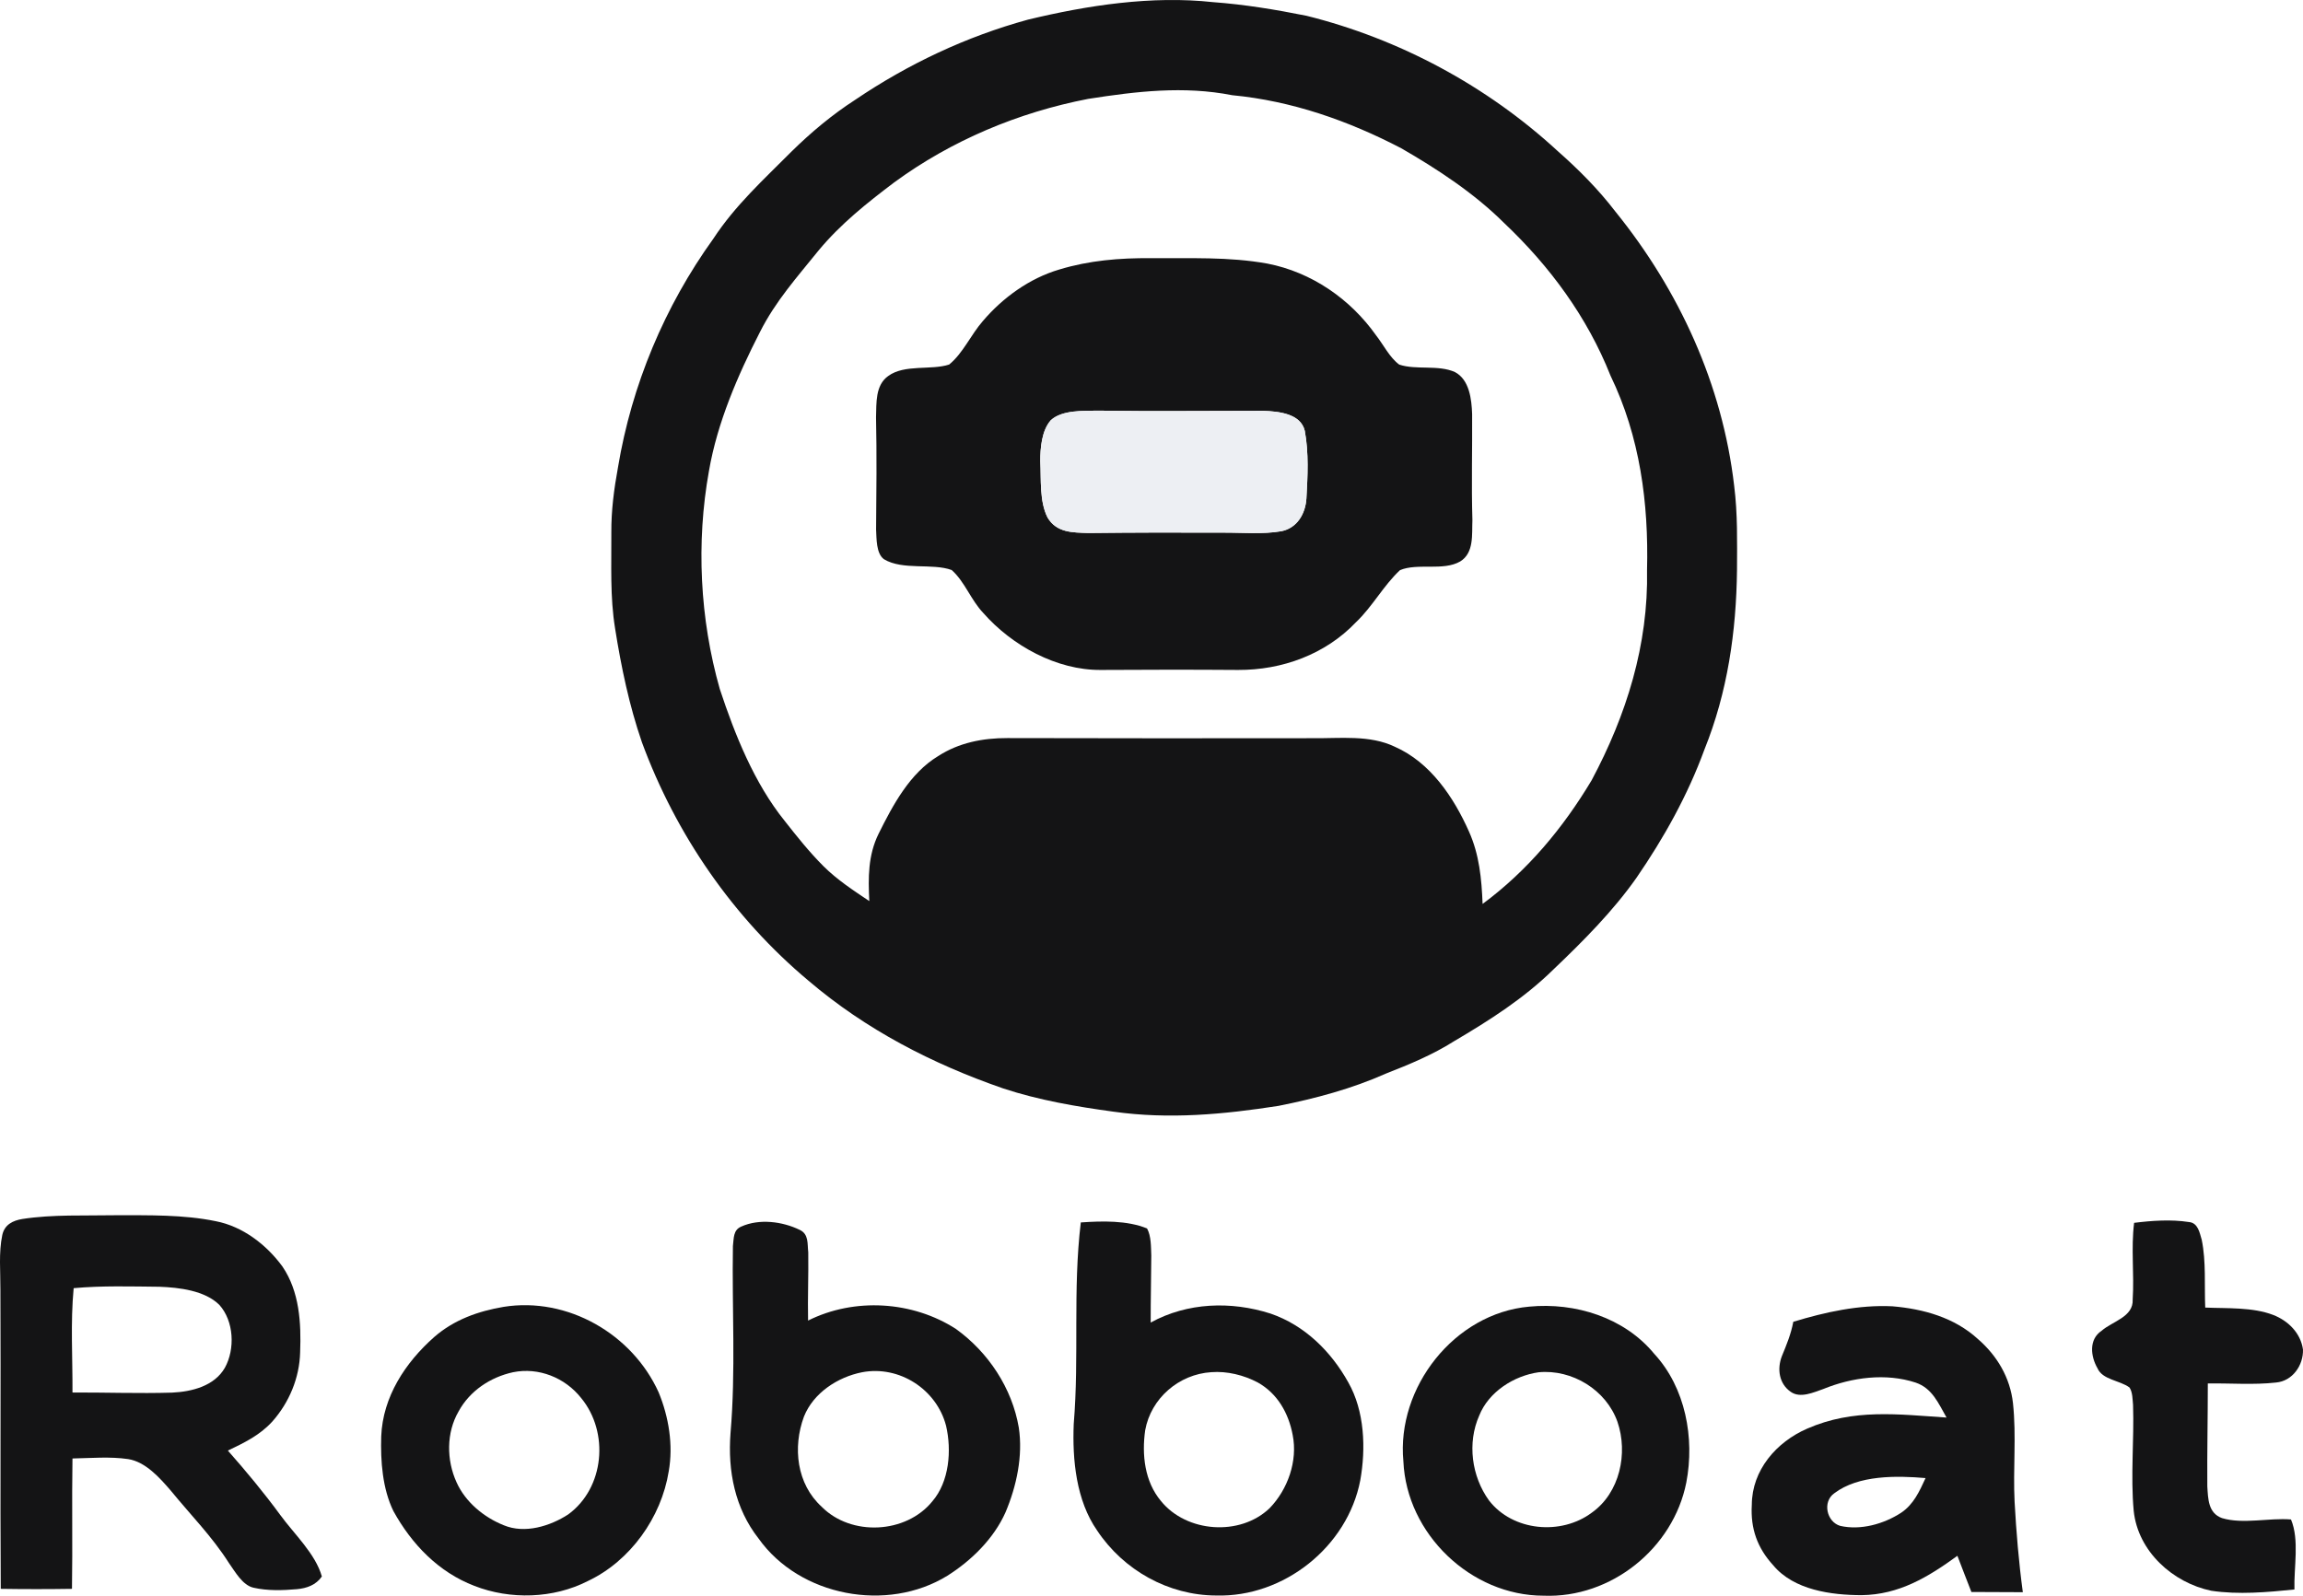
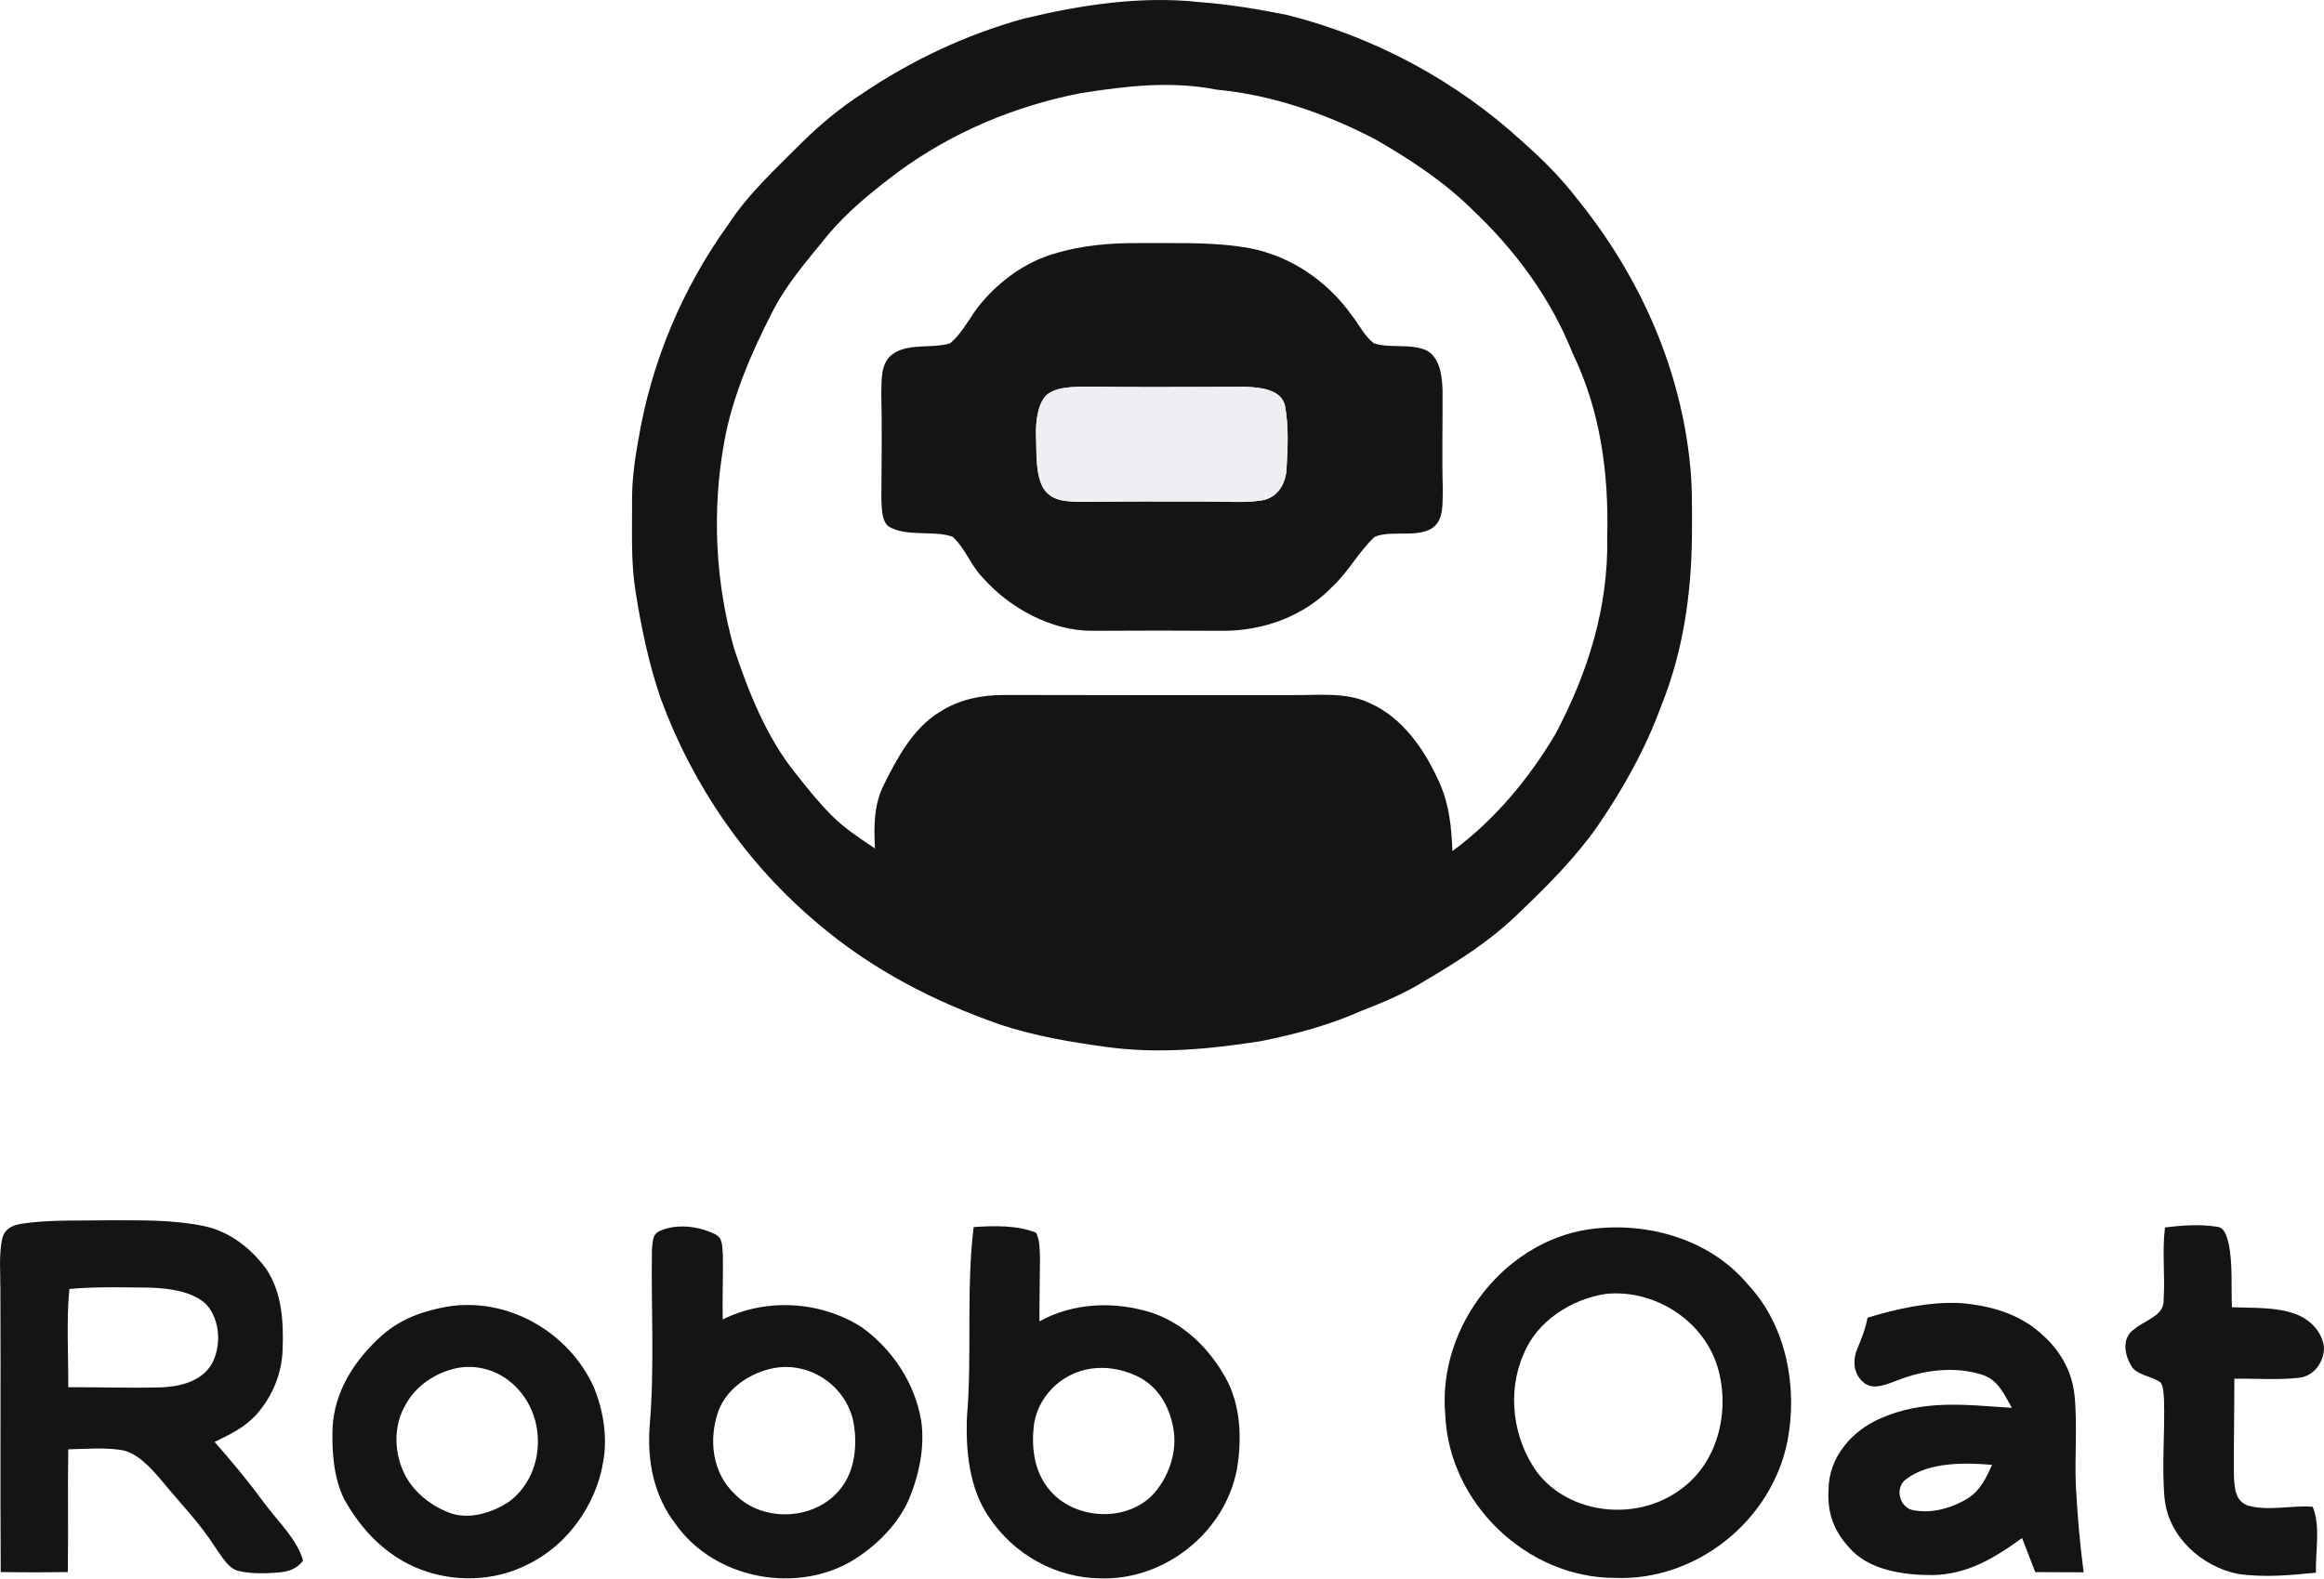
- <svg xmlns="http://www.w3.org/2000/svg" style="isolation:isolate" viewBox="134.83 251.11 738.775 512.054" width="738.775pt" height="512.054pt">
-   <g>
-     <path d=" M 836.99 643.23 C 839.92 643.46 840.44 646.65 841.12 648.93 C 842.56 655.96 841.94 663.53 842.24 670.68 C 849.22 670.98 857.44 670.51 864.01 673.03 C 868.86 674.89 872.85 678.85 873.6 684.14 C 873.75 689.19 870.26 694.25 864.97 694.73 C 857.75 695.54 850.33 694.92 843.07 695.03 C 843.07 706.03 842.83 717.04 842.91 728.04 C 843.16 732.05 843.17 736.64 847.64 738.24 C 854.39 740.27 862.79 738.08 869.75 738.67 C 872.51 745.19 870.64 754.11 870.86 761.14 C 862.11 762.03 852.93 762.84 844.2 761.55 C 831.83 758.98 820.66 748.91 819.3 735.93 C 818.26 724.7 819.46 713.22 819.09 701.95 C 818.91 700.18 818.97 697.82 817.93 696.31 C 814.77 694 809.27 693.86 807.68 690.15 C 805.48 686.36 804.84 680.9 808.98 678.14 C 812.46 675.07 819.26 673.71 818.97 668.08 C 819.5 659.91 818.4 651.71 819.43 643.49 C 825.19 642.78 831.23 642.34 836.99 643.23 Z " fill="rgb(20,20,21)" />
-     <path d=" M 741.91 670.27 C 751.83 671.11 761.76 673.87 769.27 680.73 C 775.46 686.07 779.67 693.15 780.57 701.37 C 781.7 711.82 780.56 722.5 781.09 733.01 C 781.62 742.7 782.43 752.39 783.73 762.01 C 778.23 761.97 772.73 761.96 767.23 761.94 C 765.68 758.09 764.26 754.19 762.74 750.33 C 753.35 757.16 744.03 762.81 732.01 762.96 C 722.28 762.94 710.25 761.33 703.64 753.35 C 698.54 747.78 696.34 741.56 696.79 733.97 C 696.83 722.82 704.7 713.8 714.56 709.52 C 729.41 703.03 743.66 704.94 759.26 705.97 C 756.66 701.44 754.7 696.56 749.34 694.75 C 739.77 691.61 728.92 693.06 719.73 696.81 C 716.61 697.89 712.37 699.87 709.31 697.74 C 705.51 695.14 704.85 690.37 706.43 686.28 C 707.93 682.64 709.37 679.15 710.1 675.24 C 720.32 672.13 731.16 669.73 741.91 670.27 Z  M 752.53 725.39 C 743.3 724.6 731 724.37 723.24 730.27 C 719.36 733.02 720.8 739.46 725.16 740.73 C 731.71 742.21 739.05 740.15 744.61 736.57 C 748.7 733.86 750.54 729.68 752.53 725.39 Z " fill="rgb(20,20,21)" />
-     <clipPath id="_clipPath_tx8PzZ1ccOhQhmhhIxY6BzW0fPI6r8eS">
-       <path d=" M 741.91 670.27 C 751.83 671.11 761.76 673.87 769.27 680.73 C 775.46 686.07 779.67 693.15 780.57 701.37 C 781.7 711.82 780.56 722.5 781.09 733.01 C 781.62 742.7 782.43 752.39 783.73 762.01 C 778.23 761.97 772.73 761.96 767.23 761.94 C 765.68 758.09 764.26 754.19 762.74 750.33 C 753.35 757.16 744.03 762.81 732.01 762.96 C 722.28 762.94 710.25 761.33 703.64 753.35 C 698.54 747.78 696.34 741.56 696.79 733.97 C 696.83 722.82 704.7 713.8 714.56 709.52 C 729.41 703.03 743.66 704.94 759.26 705.97 C 756.66 701.44 754.7 696.56 749.34 694.75 C 739.77 691.61 728.92 693.06 719.73 696.81 C 716.61 697.89 712.37 699.87 709.31 697.74 C 705.51 695.14 704.85 690.37 706.43 686.28 C 707.93 682.64 709.37 679.15 710.1 675.24 C 720.32 672.13 731.16 669.73 741.91 670.27 Z  M 752.53 725.39 C 743.3 724.6 731 724.37 723.24 730.27 C 719.36 733.02 720.8 739.46 725.16 740.73 C 731.71 742.21 739.05 740.15 744.61 736.57 C 748.7 733.86 750.54 729.68 752.53 725.39 Z " fill="rgb(20,20,21)" />
+ <svg xmlns="http://www.w3.org/2000/svg" style="isolation:isolate" viewBox="158.22 251.11 791.78 537.89">
+   <defs>
+     <clipPath id="_clipPath_zBdLYZdZyHpwLazojBfKH3XL66C37i57">
+       <rect x="158.225" y="251.11" width="791.775" height="537.89" />
    </clipPath>
-     <g clip-path="url(#_clipPath_tx8PzZ1ccOhQhmhhIxY6BzW0fPI6r8eS)">
-       <path d=" M 752.53 725.39 C 750.54 729.68 748.7 733.86 744.61 736.57 C 739.05 740.15 731.71 742.21 725.16 740.73 C 720.8 739.46 719.36 733.02 723.24 730.27 C 731 724.37 743.3 724.6 752.53 725.39 Z " fill="rgb(237,239,243)" />
+   </defs>
+   <g clip-path="url(#_clipPath_zBdLYZdZyHpwLazojBfKH3XL66C37i57)">
+     <g>
+       <path d=" M 566.621 251.8 C 576.671 252.54 586.681 254.19 596.551 256.17 C 626.391 263.59 654.461 278.68 677.081 299.53 C 683.831 305.48 690.181 311.85 695.661 319.01 C 716.131 344.32 729.981 374.51 733.751 406.98 C 734.891 416.04 734.691 424.9 734.661 434 C 734.431 453.8 731.641 473.18 724.211 491.62 C 718.841 506.3 711.241 519.93 702.401 532.79 C 694.881 543.49 685.241 553.16 675.791 562.17 C 666.291 571.5 655.251 578.52 643.851 585.24 C 637.001 589.57 629.601 592.64 622.081 595.58 C 611.051 600.49 599.431 603.59 587.621 605.95 C 569.981 608.7 552.451 610.34 534.651 607.82 C 522.821 606.21 510.601 604.12 499.251 600.36 C 476.501 592.48 455.211 581.49 436.821 565.81 C 412.631 545.55 394.261 518.87 383.371 489.29 C 379.301 477.51 376.721 465.11 374.771 452.81 C 373.111 442.59 373.621 432.59 373.561 422 C 373.511 414.94 374.421 408 375.691 401.08 C 380.091 374.64 390.631 349.44 406.291 327.69 C 413.301 316.99 422.421 308.73 431.361 299.74 C 437.631 293.57 444.391 287.92 451.781 283.14 C 468.781 271.64 487.381 262.85 507.181 257.42 C 526.331 252.8 546.941 249.65 566.621 251.8 Z  M 456.311 540.25 C 455.941 532.73 455.881 525.61 459.281 518.67 C 463.861 509.45 469.311 499.22 478.371 493.74 C 485.051 489.41 492.741 487.92 500.611 487.94 C 533.271 488.04 565.951 488.01 598.621 487.98 C 607.351 488.08 616.851 486.85 624.911 490.73 C 636.281 495.75 643.781 506.91 648.671 517.91 C 652.011 525.34 652.731 533.12 653.051 541.16 C 667.441 530.52 678.871 516.79 688.021 501.49 C 699.201 480.56 706.271 457.97 705.801 434.05 C 706.341 412.47 703.541 391.22 694.071 371.62 C 686.621 352.82 674.581 336.5 659.951 322.66 C 650.361 313.12 638.631 305.42 626.951 298.68 C 609.991 289.84 591.861 283.48 572.731 281.66 C 557.171 278.61 542.011 280.42 526.521 282.84 C 504.121 287.18 482.701 296.15 464.271 309.66 C 455.541 316.26 447.121 322.96 440.091 331.42 C 433.171 340.01 426.261 347.69 421.241 357.64 C 414.111 371.56 407.551 386.73 404.881 402.21 C 400.731 425.2 401.951 449.73 408.351 472.2 C 413.181 486.83 419.401 502.39 429.131 514.47 C 433.051 519.47 437.101 524.54 441.591 529.03 C 446.041 533.46 451.121 536.76 456.311 540.25 Z " fill="rgb(20,20,21)" />
+       <path d=" M 546.621 333.95 C 559.301 334.06 571.511 333.44 584.021 335.69 C 598.181 338.44 610.601 347.02 618.891 358.73 C 621.261 361.75 623.211 365.81 626.311 368.1 C 631.751 369.92 638.841 368.08 644.181 370.5 C 648.841 372.94 649.531 379.29 649.691 383.97 C 649.771 395.31 649.441 406.65 649.781 418 C 649.581 422.54 650.381 428.48 645.881 431.26 C 640.421 434.43 632.191 431.67 626.551 434.06 C 621.241 439.01 617.731 445.75 612.411 450.79 C 602.601 461.1 588.721 466.14 574.631 466.08 C 559.951 465.97 545.281 465.99 530.601 466.08 C 516.441 466.21 502.041 458.26 492.841 447.76 C 488.941 443.68 486.901 437.7 482.741 434.02 C 476.561 431.73 467.051 434.2 461.011 430.55 C 458.461 428.68 458.661 423.85 458.491 421.03 C 458.591 409.01 458.731 397.01 458.471 384.99 C 458.631 380.45 458.181 374.75 462.371 371.77 C 467.601 367.91 476.171 369.99 481.931 368.08 C 486.381 364.46 488.941 358.44 492.761 354.1 C 499.151 346.6 507.721 340.4 517.231 337.6 C 526.851 334.67 536.611 333.87 546.621 333.95 Z  M 569.621 422.02 C 575.821 421.97 582.331 422.61 588.451 421.57 C 593.561 420.58 596.221 415.95 596.531 411.06 C 596.931 403.94 597.321 396.4 596.011 389.37 C 594.691 383.7 587.381 383.13 582.651 382.93 C 564.981 382.92 547.301 383.15 529.621 382.88 C 525.021 382.97 518.201 382.61 514.561 385.92 C 511.611 389.23 511.141 394.9 511.171 399.16 C 511.461 404.88 510.851 411.97 513.491 417.17 C 516.411 422.09 521.521 421.97 526.601 422.14 C 540.941 421.98 555.281 421.95 569.621 422.02 Z " fill="rgb(20,20,21)" />
+       <path d=" M 529.621 382.88 C 547.301 383.15 564.981 382.92 582.651 382.93 C 587.381 383.13 594.691 383.7 596.011 389.37 C 597.321 396.4 596.931 403.94 596.531 411.06 C 596.221 415.95 593.561 420.58 588.451 421.57 C 582.331 422.61 575.821 421.97 569.621 422.02 C 555.281 421.95 540.941 421.98 526.601 422.14 C 521.521 421.97 516.411 422.09 513.491 417.17 C 510.851 411.97 511.461 404.88 511.171 399.16 C 511.141 394.9 511.611 389.23 514.561 385.92 C 518.201 382.61 525.021 382.97 529.621 382.88 Z " fill="rgb(237,239,243)" />
    </g>
-     <path d=" M 625.38 670.38 C 640.12 668.96 655.89 673.84 665.5 685.53 C 675.54 696.39 678.51 712.61 675.78 726.81 C 671.6 747.95 651.61 764 629.99 763.13 C 606.68 763.13 586.03 743.32 585.02 720.01 C 582.77 696.29 601.4 672.51 625.38 670.38 Z  M 628.39 691.44 C 620.47 692.57 612.38 697.71 609.34 705.35 C 605.46 714.12 606.9 724.83 612.47 732.55 C 620.1 742.46 635.62 743.86 645.47 736.48 C 654.46 730.11 657.15 717.42 653.69 707.33 C 650.06 697.08 639.13 690.41 628.39 691.44 Z " fill="rgb(20,20,21)" />
-     <clipPath id="_clipPath_DI1a0Wb8bWxGjSVbzq5gAHKvITq8RII7">
-       <path d=" M 625.38 670.38 C 640.12 668.96 655.89 673.84 665.5 685.53 C 675.54 696.39 678.51 712.61 675.78 726.81 C 671.6 747.95 651.61 764 629.99 763.13 C 606.68 763.13 586.03 743.32 585.02 720.01 C 582.77 696.29 601.4 672.51 625.38 670.38 Z  M 628.39 691.44 C 620.47 692.57 612.38 697.71 609.34 705.35 C 605.46 714.12 606.9 724.83 612.47 732.55 C 620.1 742.46 635.62 743.86 645.47 736.48 C 654.46 730.11 657.15 717.42 653.69 707.33 C 650.06 697.08 639.13 690.41 628.39 691.44 Z " fill="rgb(20,20,21)" />
-     </clipPath>
-     <g clip-path="url(#_clipPath_DI1a0Wb8bWxGjSVbzq5gAHKvITq8RII7)">
-       <path d=" M 628.39 691.44 C 639.13 690.41 650.06 697.08 653.69 707.33 C 657.15 717.42 654.46 730.11 645.47 736.48 C 635.62 743.86 620.1 742.46 612.47 732.55 C 606.9 724.83 605.46 714.12 609.34 705.35 C 612.38 697.71 620.47 692.57 628.39 691.44 Z " fill="rgb(237,239,243)" />
-     </g>
-     <path d=" M 502.79 645.29 C 504.15 647.78 504.03 651.21 504.15 653.98 C 504.13 661.15 503.93 668.31 503.96 675.48 C 515.76 669.01 529.72 668.56 542.39 672.6 C 553.32 676.34 561.8 684.71 567.34 694.67 C 572.59 703.88 573.02 715.9 571.19 726.11 C 567.09 747.44 546.65 763.68 524.99 763.07 C 509.65 763.04 495.23 754.94 486.78 742.22 C 480.04 732.56 478.8 719.48 479.27 708.03 C 481.07 686.42 478.93 665.08 481.54 643.36 C 488.35 642.89 496.4 642.67 502.79 645.29 Z  M 523.39 691.41 C 513.01 692.06 504.04 699.78 502.19 710.05 C 501.08 717.9 502 726.47 507.25 732.75 C 515.47 742.91 532.62 744.12 542.08 735.08 C 547.93 729.06 551.17 719.91 549.51 711.58 C 548.21 704.6 544.65 698.26 538.32 694.72 C 533.83 692.34 528.48 691.02 523.39 691.41 Z " fill="rgb(20,20,21)" />
-     <clipPath id="_clipPath_JKvZbAidmMFMmbvet1xENR2Tkfq00yVh">
-       <path d=" M 502.79 645.29 C 504.15 647.78 504.03 651.21 504.15 653.98 C 504.13 661.15 503.93 668.31 503.96 675.48 C 515.76 669.01 529.72 668.56 542.39 672.6 C 553.32 676.34 561.8 684.71 567.34 694.67 C 572.59 703.88 573.02 715.9 571.19 726.11 C 567.09 747.44 546.65 763.68 524.99 763.07 C 509.65 763.04 495.23 754.94 486.78 742.22 C 480.04 732.56 478.8 719.48 479.27 708.03 C 481.07 686.42 478.93 665.08 481.54 643.36 C 488.35 642.89 496.4 642.67 502.79 645.29 Z  M 523.39 691.41 C 513.01 692.06 504.04 699.78 502.19 710.05 C 501.08 717.9 502 726.47 507.25 732.75 C 515.47 742.91 532.62 744.12 542.08 735.08 C 547.93 729.06 551.17 719.91 549.51 711.58 C 548.21 704.6 544.65 698.26 538.32 694.72 C 533.83 692.34 528.48 691.02 523.39 691.41 Z " fill="rgb(20,20,21)" />
-     </clipPath>
-     <g clip-path="url(#_clipPath_JKvZbAidmMFMmbvet1xENR2Tkfq00yVh)">
-       <path d=" M 523.39 691.41 C 528.48 691.02 533.83 692.34 538.32 694.72 C 544.65 698.26 548.21 704.6 549.51 711.58 C 551.17 719.91 547.93 729.06 542.08 735.08 C 532.62 744.12 515.47 742.91 507.25 732.75 C 502 726.47 501.08 717.9 502.19 710.05 C 504.04 699.78 513.01 692.06 523.39 691.41 Z " fill="rgb(237,239,243)" />
-     </g>
-     <path d=" M 391.34 645.73 C 394.33 647.1 393.79 650.2 394.11 652.95 C 394.22 660.25 393.9 667.55 394.05 674.85 C 408.93 667.41 427.57 668.56 441.5 677.55 C 451.87 685.03 459.5 696.53 461.65 709.2 C 463.02 718.26 460.93 728.01 457.39 736.37 C 453.64 744.8 446.46 751.86 438.73 756.73 C 419.44 768.61 391.4 763.37 378.18 744.8 C 370.57 735.1 368.25 723.1 369.17 711 C 370.88 691.08 369.61 670.91 369.94 650.93 C 370.26 648.49 369.96 645.79 372.64 644.68 C 378.38 642.09 385.81 643.04 391.34 645.73 Z  M 411.39 691.43 C 403.54 692.98 395.76 698.05 392.72 705.68 C 389.09 715.53 390.37 727.25 398.41 734.59 C 407.86 744.15 425.45 743.28 433.9 732.87 C 439.38 726.51 440.14 716.48 438.32 708.61 C 435.28 696.91 423.31 689.17 411.39 691.43 Z " fill="rgb(20,20,21)" />
-     <clipPath id="_clipPath_kO8ssPS5DxDpWA8aimmOS0Xsxp8s48ux">
-       <path d=" M 391.34 645.73 C 394.33 647.1 393.79 650.2 394.11 652.95 C 394.22 660.25 393.9 667.55 394.05 674.85 C 408.93 667.41 427.57 668.56 441.5 677.55 C 451.87 685.03 459.5 696.53 461.65 709.2 C 463.02 718.26 460.93 728.01 457.39 736.37 C 453.64 744.8 446.46 751.86 438.73 756.73 C 419.44 768.61 391.4 763.37 378.18 744.8 C 370.57 735.1 368.25 723.1 369.17 711 C 370.88 691.08 369.61 670.91 369.94 650.93 C 370.26 648.49 369.96 645.79 372.64 644.68 C 378.38 642.09 385.81 643.04 391.34 645.73 Z  M 411.39 691.43 C 403.54 692.98 395.76 698.05 392.72 705.68 C 389.09 715.53 390.37 727.25 398.41 734.59 C 407.86 744.15 425.45 743.28 433.9 732.87 C 439.38 726.51 440.14 716.48 438.32 708.61 C 435.28 696.91 423.31 689.17 411.39 691.43 Z " fill="rgb(20,20,21)" />
-     </clipPath>
-     <g clip-path="url(#_clipPath_kO8ssPS5DxDpWA8aimmOS0Xsxp8s48ux)">
-       <path d=" M 411.39 691.43 C 423.31 689.17 435.28 696.91 438.32 708.61 C 440.14 716.48 439.38 726.51 433.9 732.87 C 425.45 743.28 407.86 744.15 398.41 734.59 C 390.37 727.25 389.09 715.53 392.72 705.68 C 395.76 698.05 403.54 692.98 411.39 691.43 Z " fill="rgb(237,239,243)" />
-     </g>
-     <path d=" M 296.38 670.45 C 316.89 667.17 337.64 679.15 346.11 697.87 C 349.36 705.74 350.85 714.79 349.35 723.23 C 346.98 738.03 337.02 752 323.38 758.44 C 312.31 764.09 298.54 764.48 287 759.98 C 275.48 755.56 266.91 746.63 261.03 735.98 C 257.51 728.76 256.88 719.93 257.12 712.02 C 257.62 699.3 264.85 688.33 274.13 680.12 C 280.46 674.6 288.2 671.83 296.38 670.45 Z  M 299.39 691.43 C 292.13 693.02 285.55 697.38 281.95 703.98 C 277.97 710.82 278.04 719.6 281.27 726.71 C 284.1 733.07 290.06 737.99 296.44 740.53 C 303.16 743.34 311.29 740.83 317.11 737.05 C 328.76 728.54 330.3 710.7 321.28 699.73 C 316.13 693.18 307.62 689.75 299.39 691.43 Z " fill="rgb(20,20,21)" />
-     <clipPath id="_clipPath_rcgsDx9hfmoneMJi8GYHZti0lEaPG0VO">
-       <path d=" M 296.38 670.45 C 316.89 667.17 337.64 679.15 346.11 697.87 C 349.36 705.74 350.85 714.79 349.35 723.23 C 346.98 738.03 337.02 752 323.38 758.44 C 312.31 764.09 298.54 764.48 287 759.98 C 275.48 755.56 266.91 746.63 261.03 735.98 C 257.51 728.76 256.88 719.93 257.12 712.02 C 257.62 699.3 264.85 688.33 274.13 680.12 C 280.46 674.6 288.2 671.83 296.38 670.45 Z  M 299.39 691.43 C 292.13 693.02 285.55 697.38 281.95 703.98 C 277.97 710.82 278.04 719.6 281.27 726.71 C 284.1 733.07 290.06 737.99 296.44 740.53 C 303.16 743.34 311.29 740.83 317.11 737.05 C 328.76 728.54 330.3 710.7 321.28 699.73 C 316.13 693.18 307.62 689.75 299.39 691.43 Z " fill="rgb(20,20,21)" />
-     </clipPath>
-     <g clip-path="url(#_clipPath_rcgsDx9hfmoneMJi8GYHZti0lEaPG0VO)">
-       <path d=" M 299.39 691.43 C 307.62 689.75 316.13 693.18 321.28 699.73 C 330.3 710.7 328.76 728.54 317.11 737.05 C 311.29 740.83 303.16 743.34 296.44 740.53 C 290.06 737.99 284.1 733.07 281.27 726.71 C 278.04 719.6 277.97 710.82 281.95 703.98 C 285.55 697.38 292.13 693.02 299.39 691.43 Z " fill="rgb(237,239,243)" />
-     </g>
-     <path d=" M 171.97 641.05 C 182.47 641.06 193.75 640.83 204.03 642.96 C 212.7 644.63 220.31 650.5 225.44 657.51 C 230.91 665.57 231.47 675.6 231.11 685.03 C 230.91 693.21 227.61 701.12 222.21 707.22 C 218.17 711.66 213.23 714.03 207.93 716.57 C 213.84 723.27 219.46 730.04 224.75 737.25 C 229.16 743.31 236.04 749.69 238.08 756.97 C 236.2 759.7 233.25 760.75 230.06 761.04 C 225.49 761.44 220.66 761.59 216.16 760.57 C 212.62 759.78 210.26 755.43 208.29 752.68 C 202.83 744.09 196.08 737.34 189.6 729.4 C 186.09 725.33 181.53 720.17 175.95 719.3 C 170.1 718.44 163.98 718.99 158.08 719.1 C 157.85 733.04 158.15 746.98 157.92 760.93 C 150.3 761.05 142.69 761.05 135.07 760.93 C 134.87 728.95 135.11 696.97 134.96 665 C 135 659.22 134.37 653.04 135.57 647.36 C 136.31 644.06 138.94 642.75 142.03 642.25 C 151.7 640.75 162.18 641.24 171.97 641.05 Z  M 158.46 664.45 C 157.41 675.52 158.15 686.81 158.08 697.93 C 168.73 697.89 179.4 698.29 190.04 697.97 C 196.36 697.67 203.58 695.89 206.97 689.99 C 210.29 683.98 209.89 675.02 205.19 669.81 C 200.54 665.19 192.26 664.24 186.02 664 C 176.86 663.91 167.59 663.62 158.46 664.45 Z " fill="rgb(20,20,21)" />
-     <clipPath id="_clipPath_EShFbKlF5XLaWklAPbXWuZ0T8IZF2Wqj">
-       <path d=" M 171.97 641.05 C 182.47 641.06 193.75 640.83 204.03 642.96 C 212.7 644.63 220.31 650.5 225.44 657.51 C 230.91 665.57 231.47 675.6 231.11 685.03 C 230.91 693.21 227.61 701.12 222.21 707.22 C 218.17 711.66 213.23 714.03 207.93 716.57 C 213.84 723.27 219.46 730.04 224.75 737.25 C 229.16 743.31 236.04 749.69 238.08 756.97 C 236.2 759.7 233.25 760.75 230.06 761.04 C 225.49 761.44 220.66 761.59 216.16 760.57 C 212.62 759.78 210.26 755.43 208.29 752.68 C 202.83 744.09 196.08 737.34 189.6 729.4 C 186.09 725.33 181.53 720.17 175.95 719.3 C 170.1 718.44 163.98 718.99 158.08 719.1 C 157.85 733.04 158.15 746.98 157.92 760.93 C 150.3 761.05 142.69 761.05 135.07 760.93 C 134.87 728.95 135.11 696.97 134.96 665 C 135 659.22 134.37 653.04 135.57 647.36 C 136.31 644.06 138.94 642.75 142.03 642.25 C 151.7 640.75 162.18 641.24 171.97 641.05 Z  M 158.46 664.45 C 157.41 675.52 158.15 686.81 158.08 697.93 C 168.73 697.89 179.4 698.29 190.04 697.97 C 196.36 697.67 203.58 695.89 206.97 689.99 C 210.29 683.98 209.89 675.02 205.19 669.81 C 200.54 665.19 192.26 664.24 186.02 664 C 176.86 663.91 167.59 663.62 158.46 664.45 Z " fill="rgb(20,20,21)" />
-     </clipPath>
-     <g clip-path="url(#_clipPath_EShFbKlF5XLaWklAPbXWuZ0T8IZF2Wqj)">
-       <path d=" M 186.02 664 C 192.26 664.24 200.54 665.19 205.19 669.81 C 209.89 675.02 210.29 683.98 206.97 689.99 C 203.58 695.89 196.36 697.67 190.04 697.97 C 179.4 698.29 168.73 697.89 158.08 697.93 C 158.15 686.81 157.41 675.52 158.46 664.45 C 167.59 663.62 176.86 663.91 186.02 664 Z " fill="rgb(237,239,243)" />
+     <g>
+       <g>
+         <path d=" M 913.385 669.143 C 916.315 669.373 916.835 672.563 917.515 674.843 C 918.955 681.873 918.335 689.443 918.635 696.593 C 925.615 696.893 933.835 696.423 940.405 698.943 C 945.255 700.803 949.245 704.763 949.995 710.053 C 950.145 715.103 946.655 720.163 941.365 720.643 C 934.145 721.453 926.725 720.833 919.465 720.943 C 919.465 731.943 919.225 742.953 919.305 753.953 C 919.555 757.963 919.565 762.553 924.035 764.153 C 930.785 766.183 939.185 763.993 946.145 764.583 C 948.905 771.103 947.035 780.023 947.255 787.053 C 938.505 787.943 929.325 788.753 920.595 787.463 C 908.225 784.893 897.055 774.823 895.695 761.843 C 894.655 750.613 895.855 739.133 895.485 727.863 C 895.305 726.093 895.365 723.733 894.325 722.223 C 891.165 719.913 885.665 719.773 884.075 716.063 C 881.875 712.273 881.235 706.813 885.375 704.053 C 888.855 700.983 895.655 699.623 895.365 693.993 C 895.895 685.823 894.795 677.623 895.825 669.403 C 901.585 668.693 907.625 668.253 913.385 669.143 Z " fill="rgb(20,20,21)" />
+         <path d=" M 826.305 695.183 C 836.225 696.023 846.155 698.783 853.665 705.643 C 859.855 710.983 864.065 718.063 864.965 726.283 C 866.095 736.733 864.955 747.413 865.485 757.923 C 866.015 767.613 866.825 777.303 868.125 786.923 C 862.625 786.883 857.125 786.873 851.625 786.853 C 850.075 783.003 848.655 779.103 847.135 775.243 C 837.745 782.073 828.425 787.723 816.405 787.873 C 806.675 787.853 794.645 786.243 788.035 778.263 C 782.935 772.693 780.735 766.473 781.185 758.883 C 781.225 747.733 789.095 738.713 798.955 734.433 C 813.805 727.943 828.055 729.853 843.655 730.883 C 841.055 726.353 839.095 721.473 833.735 719.663 C 824.165 716.523 813.315 717.973 804.125 721.723 C 801.005 722.803 796.765 724.783 793.705 722.653 C 789.905 720.053 789.245 715.283 790.825 711.193 C 792.325 707.553 793.765 704.063 794.495 700.153 C 804.715 697.043 815.555 694.643 826.305 695.183 Z  M 836.925 750.303 C 827.695 749.513 815.395 749.283 807.635 755.183 C 803.755 757.933 805.195 764.373 809.555 765.643 C 816.105 767.123 823.445 765.063 829.005 761.483 C 833.095 758.773 834.935 754.593 836.925 750.303 Z " fill="rgb(20,20,21)" />
+         <path d=" M 702.475 669.691 C 721.409 667.868 741.666 674.136 754.01 689.152 C 766.906 703.102 770.721 723.936 767.215 742.177 C 761.845 769.331 736.168 789.948 708.397 788.83 C 678.455 788.83 651.93 763.384 650.632 733.442 C 647.742 702.973 671.672 672.428 702.475 669.691 Z  M 705.491 692.028 C 693.77 693.701 681.797 701.307 677.298 712.614 C 671.556 725.593 673.687 741.443 681.93 752.868 C 693.222 767.535 716.191 769.607 730.768 758.685 C 744.073 749.257 748.054 730.477 742.934 715.544 C 737.561 700.375 721.386 690.504 705.491 692.028 Z " fill-rule="evenodd" fill="rgb(20,20,21)" />
+       </g>
+       <g>
+         <path d=" M 511.185 671.203 C 512.545 673.693 512.425 677.123 512.545 679.893 C 512.525 687.063 512.325 694.223 512.355 701.393 C 524.155 694.923 538.115 694.473 550.785 698.513 C 561.715 702.253 570.195 710.623 575.735 720.583 C 580.985 729.793 581.415 741.813 579.585 752.023 C 575.485 773.353 555.045 789.593 533.385 788.983 C 518.045 788.953 503.625 780.853 495.175 768.133 C 488.435 758.473 487.195 745.393 487.665 733.943 C 489.465 712.333 487.325 690.993 489.935 669.273 C 496.745 668.803 504.795 668.583 511.185 671.203 Z  M 531.785 717.323 C 521.405 717.973 512.435 725.693 510.585 735.963 C 509.475 743.813 510.395 752.383 515.645 758.663 C 523.865 768.823 541.015 770.033 550.475 760.993 C 556.325 754.973 559.565 745.823 557.905 737.493 C 556.605 730.513 553.045 724.173 546.715 720.633 C 542.225 718.253 536.875 716.933 531.785 717.323 Z " fill="rgb(20,20,21)" />
+         <path d=" M 401.735 671.643 C 404.725 673.013 404.185 676.113 404.505 678.863 C 404.615 686.163 404.295 693.463 404.445 700.763 C 419.325 693.323 437.965 694.473 451.895 703.463 C 462.265 710.943 469.895 722.443 472.045 735.113 C 473.415 744.173 471.325 753.923 467.785 762.283 C 464.035 770.713 456.855 777.773 449.125 782.643 C 429.835 794.523 401.795 789.283 388.575 770.713 C 380.965 761.013 378.645 749.013 379.565 736.913 C 381.275 716.993 380.005 696.823 380.335 676.843 C 380.655 674.403 380.355 671.703 383.035 670.593 C 388.775 668.003 396.205 668.953 401.735 671.643 Z  M 421.785 717.343 C 413.935 718.893 406.155 723.963 403.115 731.593 C 399.485 741.443 400.765 753.163 408.805 760.503 C 418.255 770.063 435.845 769.193 444.295 758.783 C 449.775 752.423 450.535 742.393 448.715 734.523 C 445.675 722.823 433.705 715.083 421.785 717.343 Z " fill="rgb(20,20,21)" />
+         <path d=" M 310.775 696.363 C 331.285 693.083 352.035 705.063 360.505 723.783 C 363.755 731.653 365.245 740.703 363.745 749.143 C 361.375 763.943 351.415 777.913 337.775 784.353 C 326.705 790.003 312.935 790.393 301.395 785.893 C 289.875 781.473 281.305 772.543 275.425 761.893 C 271.905 754.673 271.275 745.843 271.515 737.933 C 272.015 725.213 279.245 714.243 288.525 706.033 C 294.855 700.513 302.595 697.743 310.775 696.363 Z  M 313.785 717.343 C 306.525 718.933 299.945 723.293 296.345 729.893 C 292.365 736.733 292.435 745.513 295.665 752.623 C 298.495 758.983 304.455 763.903 310.835 766.443 C 317.555 769.253 325.685 766.743 331.505 762.963 C 343.155 754.453 344.695 736.613 335.675 725.643 C 330.525 719.093 322.015 715.663 313.785 717.343 Z " fill="rgb(20,20,21)" />
+         <path d=" M 195.365 666.963 C 205.865 666.973 217.145 666.743 227.425 668.873 C 236.095 670.543 243.705 676.413 248.835 683.423 C 254.305 691.483 254.865 701.513 254.505 710.943 C 254.305 719.123 251.005 727.033 245.605 733.133 C 241.565 737.573 236.625 739.943 231.325 742.483 C 237.235 749.183 242.855 755.953 248.145 763.163 C 252.555 769.223 259.435 775.603 261.475 782.883 C 259.595 785.613 256.645 786.663 253.455 786.953 C 248.885 787.353 244.055 787.503 239.555 786.483 C 236.015 785.693 233.655 781.343 231.685 778.593 C 226.225 770.003 219.475 763.253 212.995 755.313 C 209.485 751.243 204.925 746.083 199.345 745.213 C 193.495 744.353 187.375 744.903 181.475 745.013 C 181.245 758.953 181.545 772.893 181.315 786.843 C 173.695 786.963 166.085 786.963 158.465 786.843 C 158.265 754.863 158.505 722.883 158.355 690.913 C 158.395 685.133 157.765 678.953 158.965 673.273 C 159.705 669.973 162.335 668.663 165.425 668.163 C 175.095 666.663 185.575 667.153 195.365 666.963 Z  M 181.855 690.363 C 180.805 701.433 181.545 712.723 181.475 723.843 C 192.125 723.803 202.795 724.203 213.435 723.883 C 219.755 723.583 226.975 721.803 230.365 715.903 C 233.685 709.893 233.285 700.933 228.585 695.723 C 223.935 691.103 215.655 690.153 209.415 689.913 C 200.255 689.823 190.985 689.533 181.855 690.363 Z " fill="rgb(20,20,21)" />
+       </g>
    </g>
  </g>
-   <g style="isolation:isolate">
-     <path d=" M 524 251.8 C 534.05 252.54 544.06 254.19 553.93 256.17 C 583.77 263.59 611.84 278.68 634.46 299.53 C 641.21 305.48 647.56 311.85 653.04 319.01 C 673.51 344.32 687.36 374.51 691.13 406.98 C 692.27 416.04 692.07 424.9 692.04 434 C 691.81 453.8 689.02 473.18 681.59 491.62 C 676.22 506.3 668.62 519.93 659.78 532.79 C 652.26 543.49 642.62 553.16 633.17 562.17 C 623.67 571.5 612.63 578.52 601.23 585.24 C 594.38 589.57 586.98 592.64 579.46 595.58 C 568.43 600.49 556.81 603.59 545 605.95 C 527.36 608.7 509.83 610.34 492.03 607.82 C 480.2 606.21 467.98 604.12 456.63 600.36 C 433.88 592.48 412.59 581.49 394.2 565.81 C 370.01 545.55 351.64 518.87 340.75 489.29 C 336.68 477.51 334.1 465.11 332.15 452.81 C 330.49 442.59 331 432.59 330.94 422 C 330.89 414.94 331.8 408 333.07 401.08 C 337.47 374.64 348.01 349.44 363.67 327.69 C 370.68 316.99 379.8 308.73 388.74 299.74 C 395.01 293.57 401.77 287.92 409.16 283.14 C 426.16 271.64 444.76 262.85 464.56 257.42 C 483.71 252.8 504.32 249.65 524 251.8 Z  M 413.69 540.25 C 413.32 532.73 413.26 525.61 416.66 518.67 C 421.24 509.45 426.69 499.22 435.75 493.74 C 442.43 489.41 450.12 487.92 457.99 487.94 C 490.65 488.04 523.33 488.01 556 487.98 C 564.73 488.08 574.23 486.85 582.29 490.73 C 593.66 495.75 601.16 506.91 606.05 517.91 C 609.39 525.34 610.11 533.12 610.43 541.16 C 624.82 530.52 636.25 516.79 645.4 501.49 C 656.58 480.56 663.65 457.97 663.18 434.05 C 663.72 412.47 660.92 391.22 651.45 371.62 C 644 352.82 631.96 336.5 617.33 322.66 C 607.74 313.12 596.01 305.42 584.33 298.68 C 567.37 289.84 549.24 283.48 530.11 281.66 C 514.55 278.61 499.39 280.42 483.9 282.84 C 461.5 287.18 440.08 296.15 421.65 309.66 C 412.92 316.26 404.5 322.96 397.47 331.42 C 390.55 340.01 383.64 347.69 378.62 357.64 C 371.49 371.56 364.93 386.73 362.26 402.21 C 358.11 425.2 359.33 449.73 365.73 472.2 C 370.56 486.83 376.78 502.39 386.51 514.47 C 390.43 519.47 394.48 524.54 398.97 529.03 C 403.42 533.46 408.5 536.76 413.69 540.25 Z " fill="rgb(20,20,21)" />
-     <path d=" M 504 333.95 C 516.68 334.06 528.89 333.44 541.4 335.69 C 555.56 338.44 567.98 347.02 576.27 358.73 C 578.64 361.75 580.59 365.81 583.69 368.1 C 589.13 369.92 596.22 368.08 601.56 370.5 C 606.22 372.94 606.91 379.29 607.07 383.97 C 607.15 395.31 606.82 406.65 607.16 418 C 606.96 422.54 607.76 428.48 603.26 431.26 C 597.8 434.43 589.57 431.67 583.93 434.06 C 578.62 439.01 575.11 445.75 569.79 450.79 C 559.98 461.1 546.1 466.14 532.01 466.08 C 517.33 465.97 502.66 465.99 487.98 466.08 C 473.82 466.21 459.42 458.26 450.22 447.76 C 446.32 443.68 444.28 437.7 440.12 434.02 C 433.94 431.73 424.43 434.2 418.39 430.55 C 415.84 428.68 416.04 423.85 415.87 421.03 C 415.97 409.01 416.11 397.01 415.85 384.99 C 416.01 380.45 415.56 374.75 419.75 371.77 C 424.98 367.91 433.55 369.99 439.31 368.08 C 443.76 364.46 446.32 358.44 450.14 354.1 C 456.53 346.6 465.1 340.4 474.61 337.6 C 484.23 334.67 493.99 333.87 504 333.95 Z  M 527 422.02 C 533.2 421.97 539.71 422.61 545.83 421.57 C 550.94 420.58 553.6 415.95 553.91 411.06 C 554.31 403.94 554.7 396.4 553.39 389.37 C 552.07 383.7 544.76 383.13 540.03 382.93 C 522.36 382.92 504.68 383.15 487 382.88 C 482.4 382.97 475.58 382.61 471.94 385.92 C 468.99 389.23 468.52 394.9 468.55 399.16 C 468.84 404.88 468.23 411.97 470.87 417.17 C 473.79 422.09 478.9 421.97 483.98 422.14 C 498.32 421.98 512.66 421.95 527 422.02 Z " fill="rgb(20,20,21)" />
-     <path d=" M 487 382.88 C 504.68 383.15 522.36 382.92 540.03 382.93 C 544.76 383.13 552.07 383.7 553.39 389.37 C 554.7 396.4 554.31 403.94 553.91 411.06 C 553.6 415.95 550.94 420.58 545.83 421.57 C 539.71 422.61 533.2 421.97 527 422.02 C 512.66 421.95 498.32 421.98 483.98 422.14 C 478.9 421.97 473.79 422.09 470.87 417.17 C 468.23 411.97 468.84 404.88 468.55 399.16 C 468.52 394.9 468.99 389.23 471.94 385.92 C 475.58 382.61 482.4 382.97 487 382.88 Z " fill="rgb(237,239,243)" />
-   </g>
</svg>
